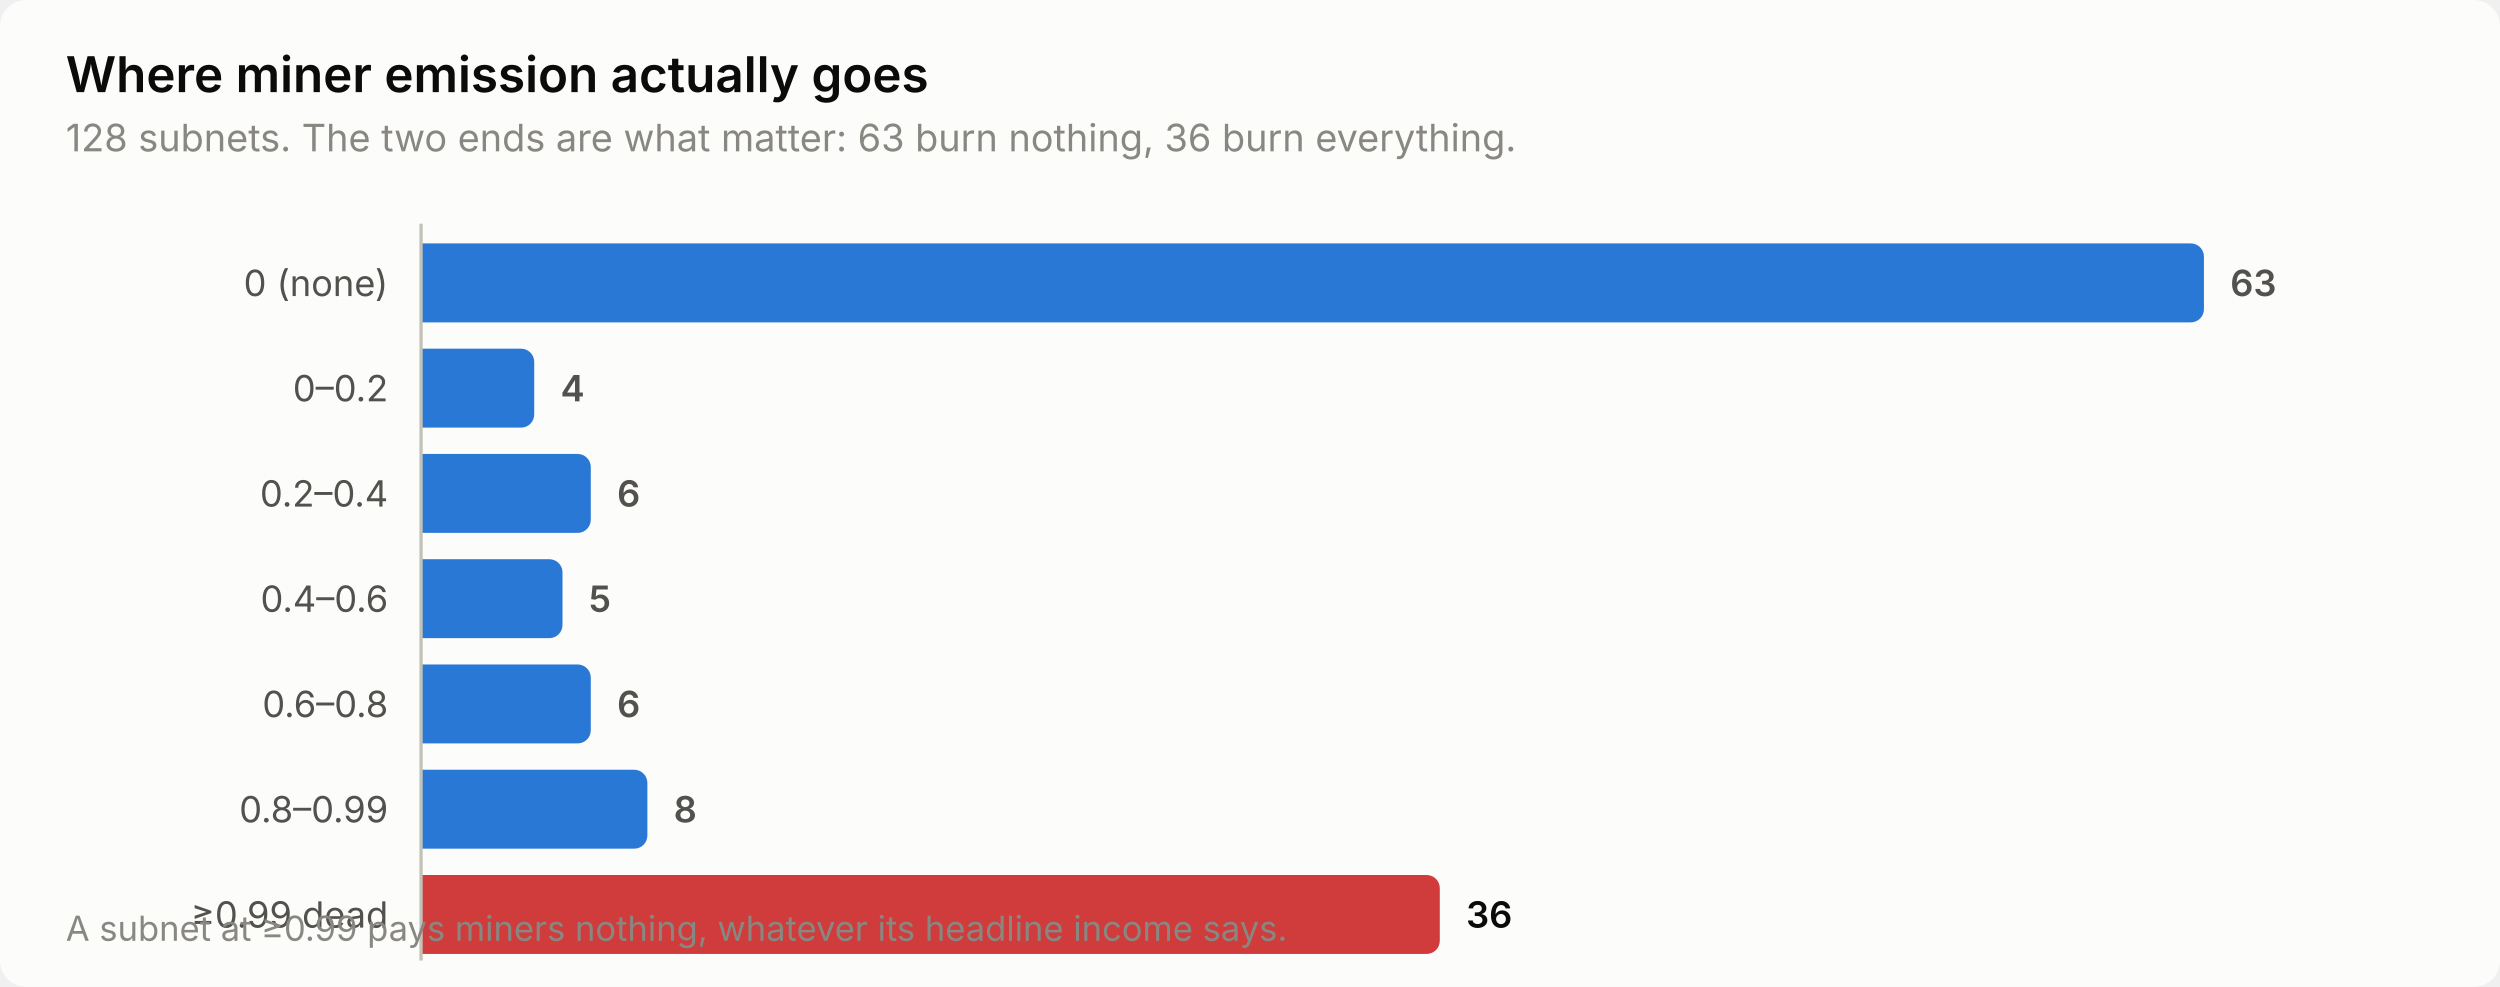
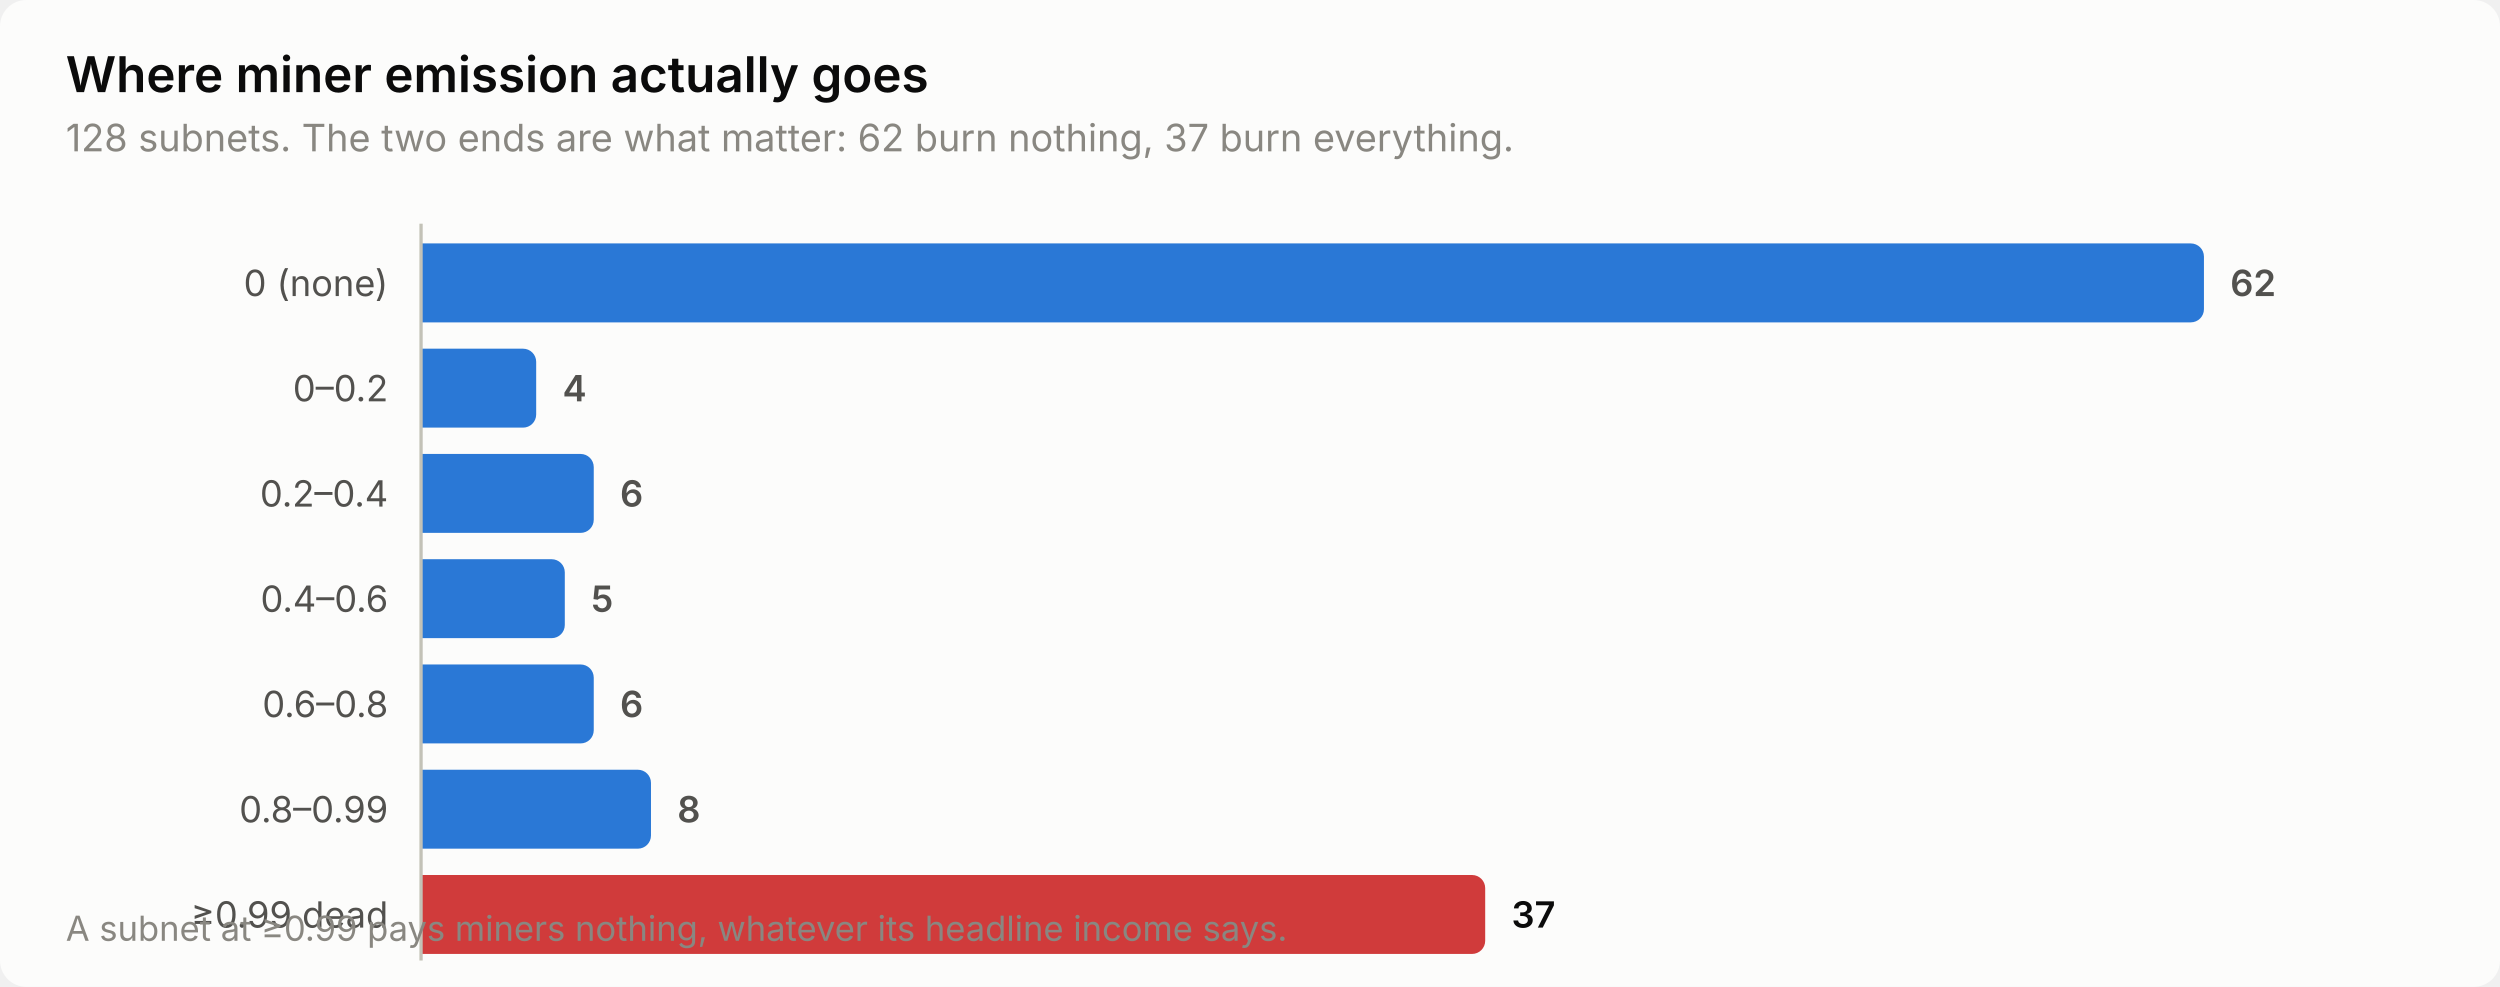
<svg xmlns="http://www.w3.org/2000/svg" width="760" height="300" viewBox="0 0 760 300" role="img" aria-label="Where miner emission actually goes">
  <style>
    text { font-family: system-ui, -apple-system, 'Segoe UI', sans-serif; }
    .t-title { font-size: 15px; font-weight: 600; }
    .t-sub { font-size: 11.5px; }
    .t-lab { font-size: 11px; }
    .t-val { font-size: 11px; font-weight: 600; font-variant-numeric: tabular-nums; }
    .t-tick { font-size: 10.5px; font-variant-numeric: tabular-nums; }

    .surface { fill: #fcfcfb; }
    .ink { fill: #0b0b0b; }
    .ink2 { fill: #52514e; }
    .muted { fill: #898781; }
    .grid { stroke: #e1e0d9; }
    .axis { stroke: #c3c2b7; }
    .accent { fill: #2a78d6; }
    .critical { fill: #d03b3b; }
    .deemph { fill: #d8d7d0; }

    @media (prefers-color-scheme: dark) {
      .surface { fill: #1a1a19; }
      .ink { fill: #ffffff; }
      .ink2 { fill: #c3c2b7; }
      .muted { fill: #898781; }
      .grid { stroke: #2c2c2a; }
      .axis { stroke: #383835; }
      .accent { fill: #3987e5; }
      .deemph { fill: #3a3a37; }
    }
</style>
  <rect class="surface" width="760" height="300" rx="8" />
  <text class="ink t-title" x="20" y="28">Where miner emission actually goes</text>
-   <text class="muted t-sub" x="20" y="46">128 subnets. The two ends are what matter: 63 burn nothing, 36 burn everything.</text>
+   <text class="muted t-sub" x="20" y="46">128 subnets. The two ends are what matter: 62 burn nothing, 37 burn everything.</text>
  <text class="ink2 t-lab" x="118" y="90" text-anchor="end">0 (none)</text>
  <path class="accent" d="M128.0,74.0 H666.0 a4.0,4.0 0 0 1 4.0,4.0 V94.0 a4.0,4.0 0 0 1 -4.0,4.0 H128.0 Z" />
-   <text class="ink2 t-val" x="678.0" y="90">63</text>
+   <text class="ink2 t-val" x="678.0" y="90">62</text>
  <text class="ink2 t-lab" x="118" y="122" text-anchor="end">0–0.2</text>
-   <path class="accent" d="M128.0,106.0 H158.4 a4.0,4.0 0 0 1 4.0,4.0 V126.0 a4.0,4.0 0 0 1 -4.0,4.0 H128.0 Z" />
-   <text class="ink2 t-val" x="170.4" y="122">4</text>
+   <path class="accent" d="M128.0,106.0 H159.0 a4.0,4.0 0 0 1 4.0,4.0 V126.0 a4.0,4.0 0 0 1 -4.0,4.0 H128.0 Z" />
+   <text class="ink2 t-val" x="171.0" y="122">4</text>
  <text class="ink2 t-lab" x="118" y="154" text-anchor="end">0.2–0.4</text>
-   <path class="accent" d="M128.0,138.0 H175.6 a4.0,4.0 0 0 1 4.0,4.0 V158.0 a4.0,4.0 0 0 1 -4.0,4.0 H128.0 Z" />
-   <text class="ink2 t-val" x="187.6" y="154">6</text>
+   <path class="accent" d="M128.0,138.0 H176.5 a4.0,4.0 0 0 1 4.0,4.0 V158.0 a4.0,4.0 0 0 1 -4.0,4.0 H128.0 Z" />
+   <text class="ink2 t-val" x="188.5" y="154">6</text>
  <text class="ink2 t-lab" x="118" y="186" text-anchor="end">0.4–0.6</text>
-   <path class="accent" d="M128.0,170.0 H167.0 a4.0,4.0 0 0 1 4.0,4.0 V190.0 a4.0,4.0 0 0 1 -4.0,4.0 H128.0 Z" />
-   <text class="ink2 t-val" x="179.0" y="186">5</text>
+   <path class="accent" d="M128.0,170.0 H167.7 a4.0,4.0 0 0 1 4.0,4.0 V190.0 a4.0,4.0 0 0 1 -4.0,4.0 H128.0 Z" />
+   <text class="ink2 t-val" x="179.7" y="186">5</text>
  <text class="ink2 t-lab" x="118" y="218" text-anchor="end">0.6–0.8</text>
-   <path class="accent" d="M128.0,202.0 H175.6 a4.0,4.0 0 0 1 4.0,4.0 V222.0 a4.0,4.0 0 0 1 -4.0,4.0 H128.0 Z" />
-   <text class="ink2 t-val" x="187.6" y="218">6</text>
+   <path class="accent" d="M128.0,202.0 H176.5 a4.0,4.0 0 0 1 4.0,4.0 V222.0 a4.0,4.0 0 0 1 -4.0,4.0 H128.0 Z" />
+   <text class="ink2 t-val" x="188.5" y="218">6</text>
  <text class="ink2 t-lab" x="118" y="250" text-anchor="end">0.8–0.99</text>
-   <path class="accent" d="M128.0,234.0 H192.8 a4.0,4.0 0 0 1 4.0,4.0 V254.0 a4.0,4.0 0 0 1 -4.0,4.0 H128.0 Z" />
-   <text class="ink2 t-val" x="204.8" y="250">8</text>
+   <path class="accent" d="M128.0,234.0 H193.9 a4.0,4.0 0 0 1 4.0,4.0 V254.0 a4.0,4.0 0 0 1 -4.0,4.0 H128.0 Z" />
+   <text class="ink2 t-val" x="205.9" y="250">8</text>
  <text class="ink2 t-lab" x="118" y="282" text-anchor="end">≥0.99 dead</text>
-   <path class="critical" d="M128.0,266.0 H433.7 a4.0,4.0 0 0 1 4.0,4.0 V286.0 a4.0,4.0 0 0 1 -4.0,4.0 H128.0 Z" />
-   <text class="ink t-val" x="445.7" y="282">36</text>
+   <path class="critical" d="M128.0,266.0 H447.5 a4.0,4.0 0 0 1 4.0,4.0 V286.0 a4.0,4.0 0 0 1 -4.0,4.0 H128.0 Z" />
+   <text class="ink t-val" x="459.5" y="282">37</text>
  <line class="axis" x1="128" y1="68" x2="128" y2="292" stroke-width="1" />
  <text class="muted t-tick" x="20" y="286">A subnet at ≥0.99 pays miners nothing, whatever its headline income says.</text>
</svg>
